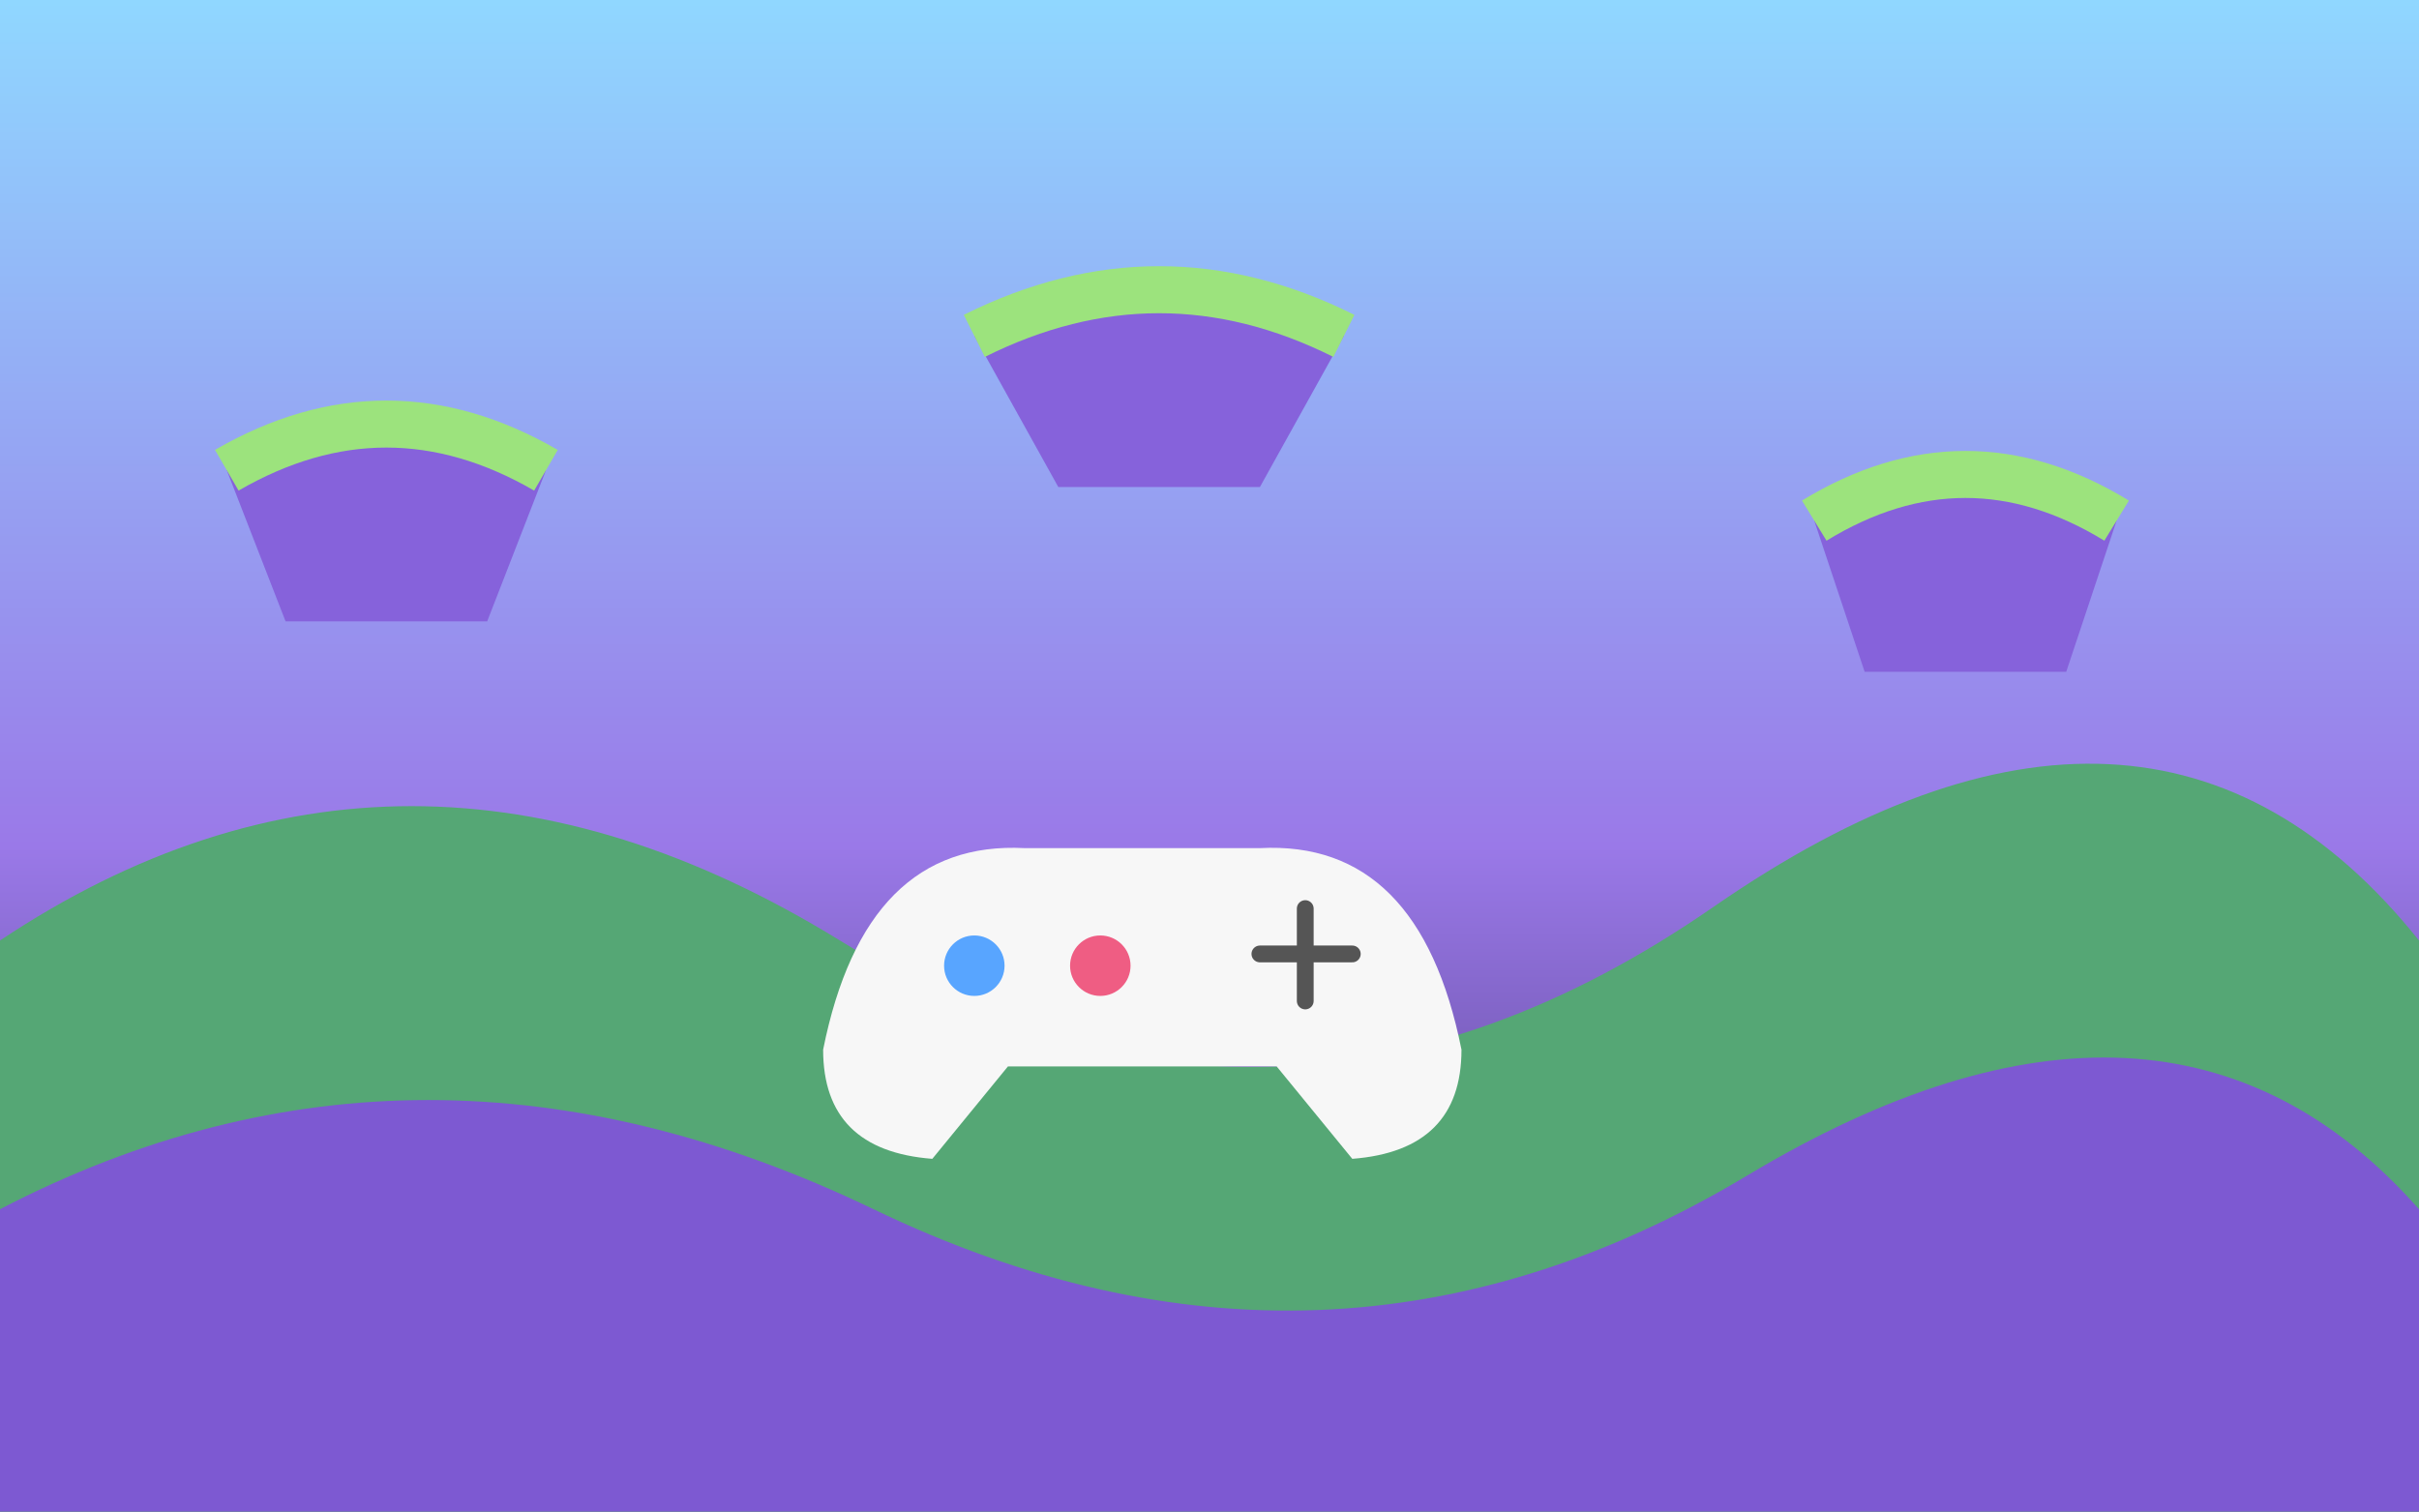
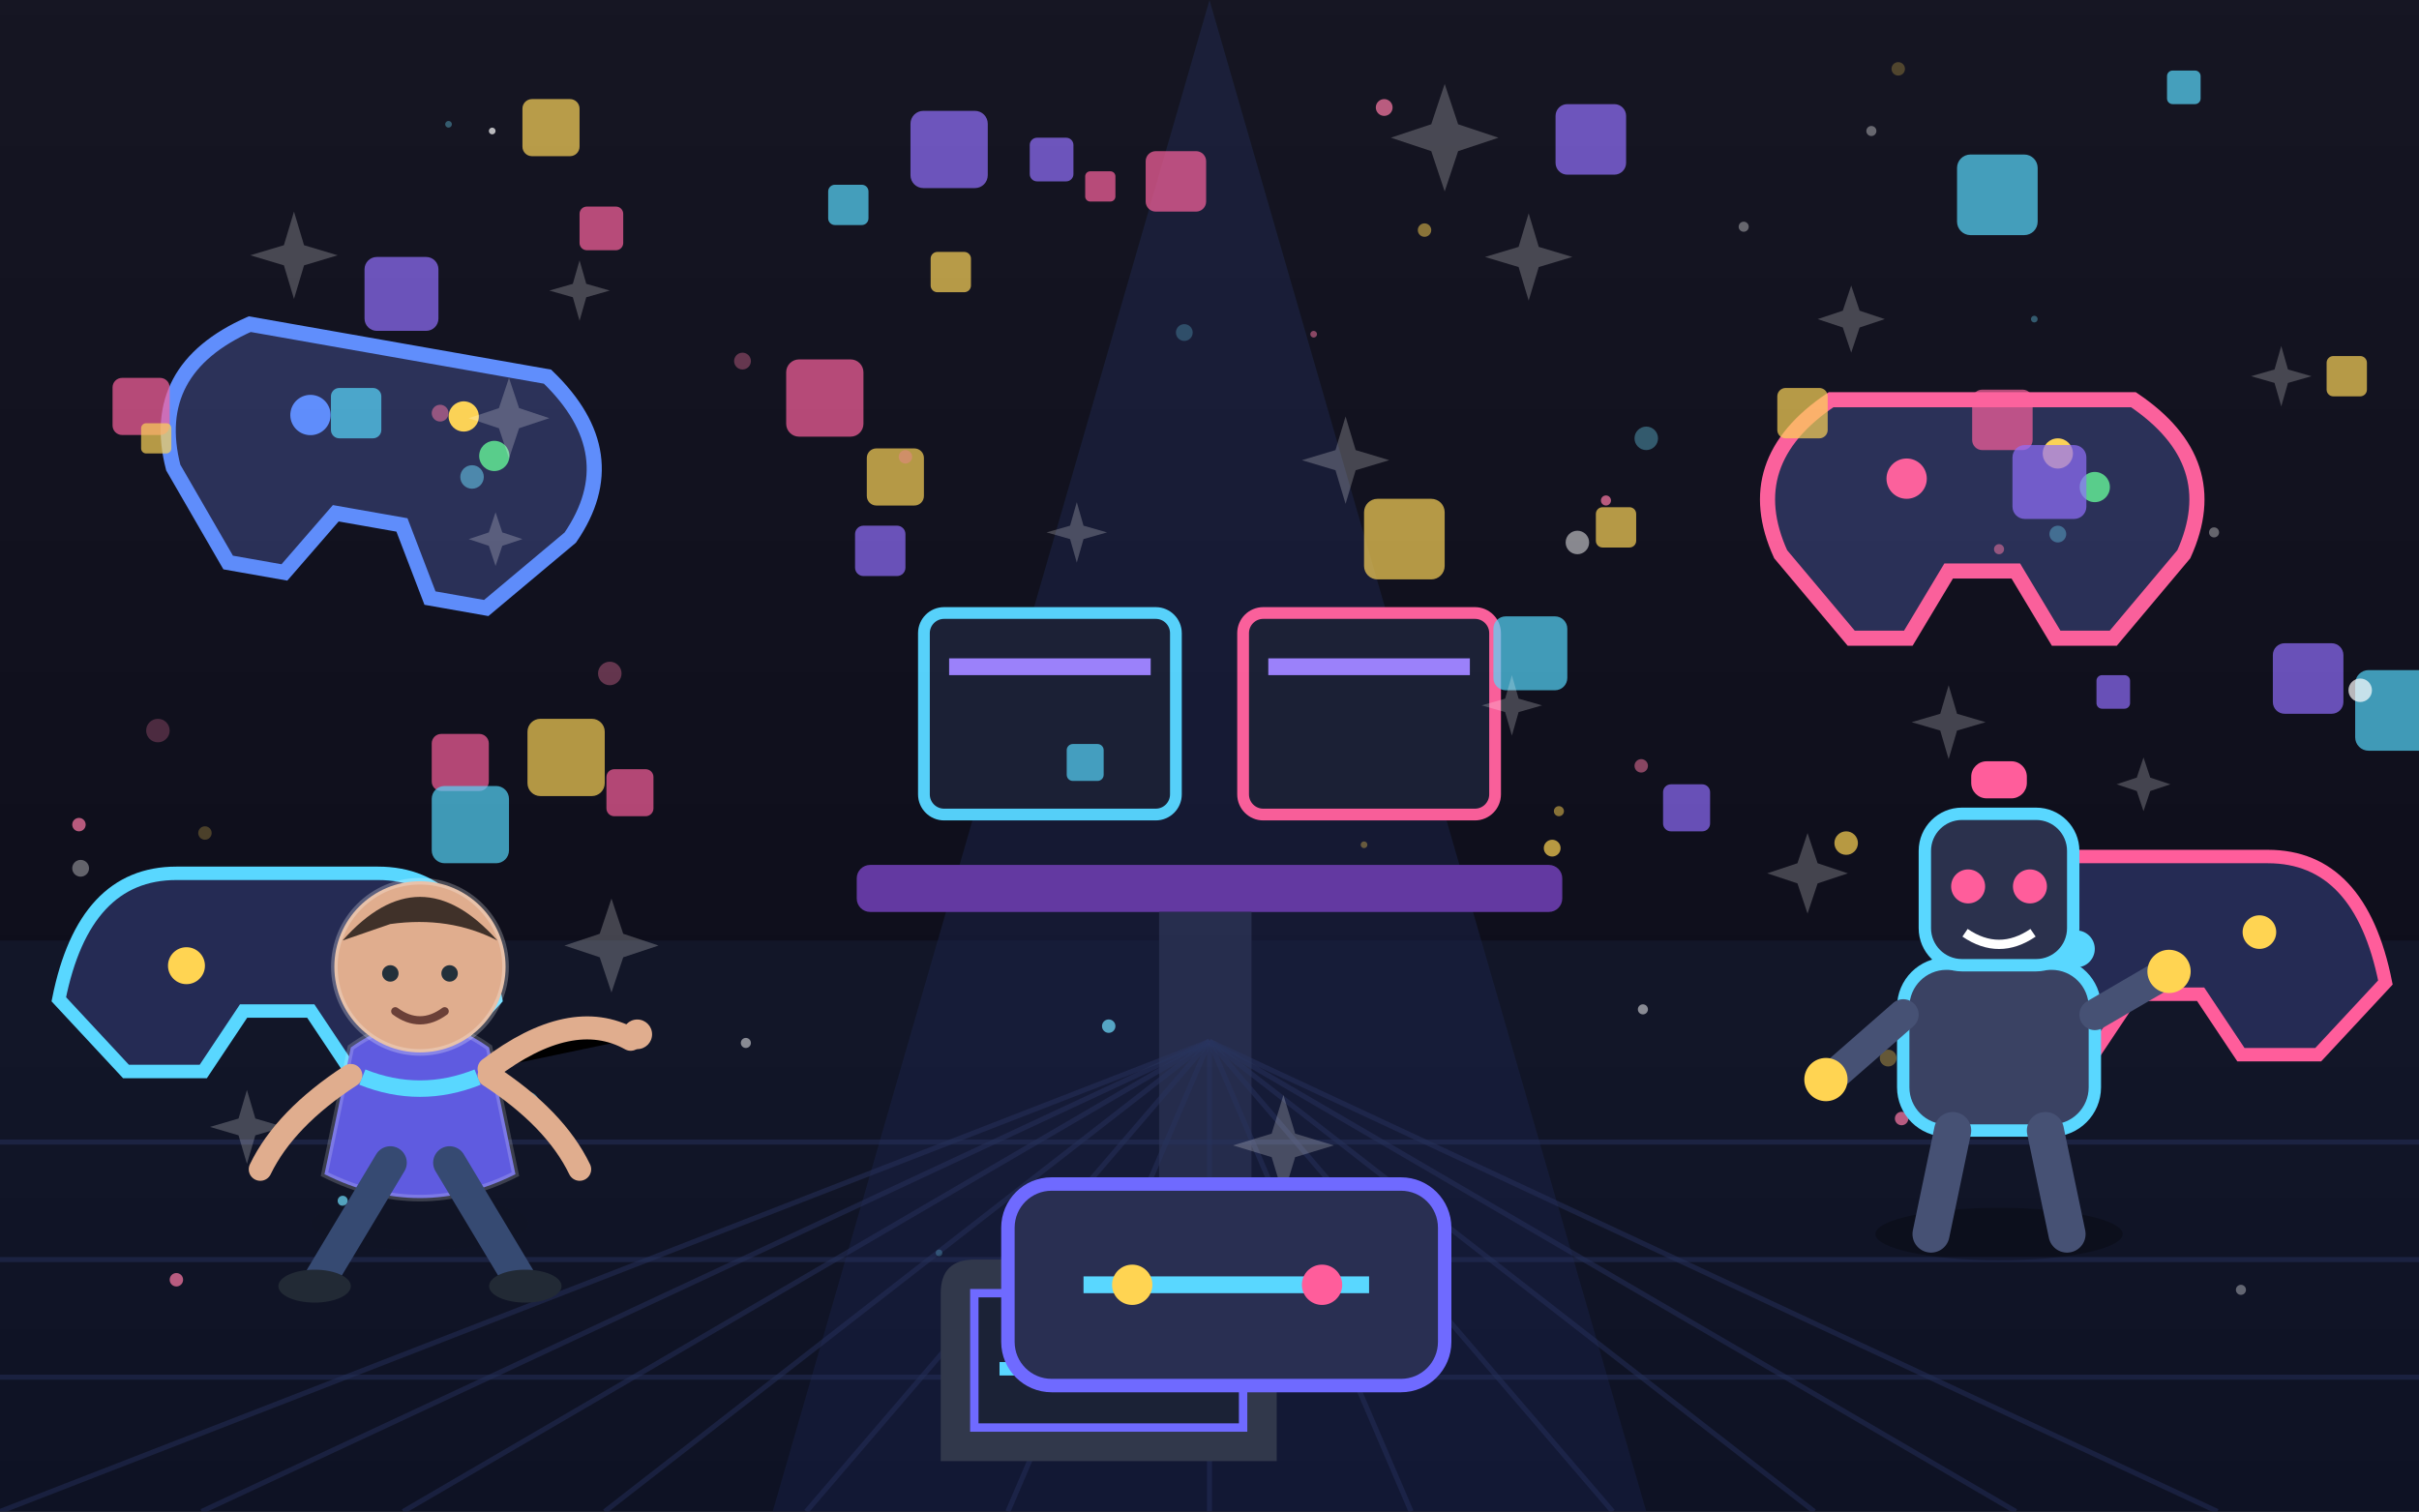
<svg xmlns="http://www.w3.org/2000/svg" viewBox="0 0 1440 900" preserveAspectRatio="xMidYMid slice">
  <defs>
-     <linearGradient id="gaming-bg" x1="0" y1="0" x2="0" y2="1">
-       <stop stop-color="#90d7ff" />
-       <stop offset=".56" stop-color="#9a79e8" />
-       <stop offset="1" stop-color="#3c2a6a" />
+     <linearGradient id="bg-gaming" x1="0" y1="0" x2="0" y2="1">
+       <stop offset="0" stop-color="#1a0e3c" />
+       <stop offset="1" stop-color="#040615" />
    </linearGradient>
-     <linearGradient id="gaming-hill" x1="0" y1="0" x2="1" y2="1">
-       <stop stop-color="#ffffff" stop-opacity=".92" />
-       <stop offset="1" stop-color="#cfd8e6" stop-opacity=".95" />
+     <linearGradient id="ground" x1="0" y1="0" x2="0" y2="1">
+       <stop offset="0" stop-color="#ffffff" stop-opacity=".18" />
+       <stop offset="1" stop-color="#000000" stop-opacity=".18" />
    </linearGradient>
-     <linearGradient id="gaming-shadow" x1="0" y1="0" x2="0" y2="1">
-       <stop stop-color="#000" stop-opacity=".04" />
-       <stop offset="1" stop-color="#000" stop-opacity=".28" />
+     <linearGradient id="glass" x1="0" y1="0" x2="0" y2="1">
+       <stop offset="0" stop-color="#ffffff" stop-opacity=".34" />
+       <stop offset="1" stop-color="#ffffff" stop-opacity=".05" />
    </linearGradient>
-     <filter id="gaming-soft">
+     <filter id="shadow" x="-40%" y="-40%" width="180%" height="180%">
+       <feDropShadow dx="0" dy="10" stdDeviation="8" flood-color="#000" flood-opacity=".25" />
+     </filter>
+     <filter id="soft" x="-40%" y="-40%" width="180%" height="180%">
      <feGaussianBlur stdDeviation="18" />
    </filter>
-     <filter id="gaming-shadow">
-       <feDropShadow dx="0" dy="14" stdDeviation="10" flood-opacity=".18" />
+     <filter id="glow" x="-60%" y="-60%" width="220%" height="220%">
+       <feGaussianBlur stdDeviation="10" result="b" />
+       <feMerge>
+         <feMergeNode in="b" />
+         <feMergeNode in="SourceGraphic" />
+       </feMerge>
    </filter>
  </defs>
-   <rect width="1440" height="900" fill="url(#gaming-bg)" />
-   <path d="M0 560 Q240 400 500 560 T1020 540 T1440 560 L1440 900 L0 900Z" fill="#55a775" />
-   <path d="M0 720 Q250 590 520 720 T1040 700 T1440 720 L1440 900 L0 900Z" fill="#7d59d2" />
-   <g filter="url(#gaming-shadow)">
-     <path d="M135.0 280 Q230 220 325.0 280 L290 370 L170 370Z" fill="#8662db" />
-     <path d="M135.0 280 Q230 225 325.0 280" fill="none" stroke="#9ce37d" stroke-width="28" />
-   </g>
-   <g filter="url(#gaming-shadow)">
-     <path d="M580.0 200 Q690 140 800.0 200 L750 290 L630 290Z" fill="#8662db" />
-     <path d="M580.0 200 Q690 145 800.0 200" fill="none" stroke="#9ce37d" stroke-width="28" />
-   </g>
-   <g filter="url(#gaming-shadow)">
-     <path d="M1080.0 310 Q1170 250 1260.0 310 L1230 400 L1110 400Z" fill="#8662db" />
-     <path d="M1080.0 310 Q1170 255 1260.0 310" fill="none" stroke="#9ce37d" stroke-width="28" />
-   </g>
-   <g transform="translate(680 570)" filter="url(#gaming-shadow)">
-     <path d="M-190 55 Q-165 -70 -70 -65 H70 Q165 -70 190 55 Q190 115 125 120 L80 65 H-80 L-125 120 Q-190 115 -190 55Z" fill="#f7f7f7" />
-     <circle cx="-100" cy="5" r="18" fill="#58a5ff" />
-     <circle cx="-25" cy="5" r="18" fill="#ef5d83" />
-     <path d="M70 -2 h55 M97 -29 v55" stroke="#555" stroke-width="10" stroke-linecap="round" />
+   <rect width="1440" height="900" fill="url(#bg-gaming)" />
+   <rect x="0" y="0" width="1440" height="900" fill="#0a0b18" />
+   <path d="M0 560 H1440 V900 H0Z" fill="#0f1326" />
+   <path d="M720 0 L980 900 H460 Z" fill="#172047" opacity=".5" />
+   <g transform="translate(230 250) rotate(10)">
+     <path d="M-120 50 Q-145 -5 -90 -42 H90 Q145 -5 120 50 L78 100 H44 L20 60 H-20 L-44 100 H-78Z" fill="#252b54" stroke="#5b8cff" stroke-width="9" />
+     <circle cx="-45" cy="5" r="12" fill="#5b8cff" />
+     <circle cx="45" cy="-10" r="9" fill="#ffd452" />
+     <circle cx="67" cy="10" r="9" fill="#55cf89" />
+   </g>
+   <g transform="translate(1180 280) rotate(0)">
+     <path d="M-120 50 Q-145 -5 -90 -42 H90 Q145 -5 120 50 L78 100 H44 L20 60 H-20 L-44 100 H-78Z" fill="#252b54" stroke="#ff5d9b" stroke-width="9" />
+     <circle cx="-45" cy="5" r="12" fill="#ff5d9b" />
+     <circle cx="45" cy="-10" r="9" fill="#ffd452" />
+     <circle cx="67" cy="10" r="9" fill="#55cf89" />
+   </g>
+   <g transform="translate(510 515)">
+     <rect x="0" y="0" width="420" height="28" rx="8" fill="#6337a4" />
+     <rect x="180" y="28" width="55" height="210" fill="#242b4d" />
+     <rect x="40" y="-150" width="150" height="120" rx="12" fill="#161b31" stroke="#54d4ff" stroke-width="7" />
+     <rect x="230" y="-150" width="150" height="120" rx="12" fill="#161b31" stroke="#ff5d9b" stroke-width="7" />
+     <path d="M55 -118 H175 M245 -118 H365" stroke="#9b80ff" stroke-width="10" />
+   </g>
+   <path d="M720 620 L0 900" stroke="#26315d" stroke-width="3" opacity=".5" />
+   <path d="M720 620 L120 900" stroke="#26315d" stroke-width="3" opacity=".5" />
+   <path d="M720 620 L240 900" stroke="#26315d" stroke-width="3" opacity=".5" />
+   <path d="M720 620 L360 900" stroke="#26315d" stroke-width="3" opacity=".5" />
+   <path d="M720 620 L480 900" stroke="#26315d" stroke-width="3" opacity=".5" />
+   <path d="M720 620 L600 900" stroke="#26315d" stroke-width="3" opacity=".5" />
+   <path d="M720 620 L720 900" stroke="#26315d" stroke-width="3" opacity=".5" />
+   <path d="M720 620 L840 900" stroke="#26315d" stroke-width="3" opacity=".5" />
+   <path d="M720 620 L960 900" stroke="#26315d" stroke-width="3" opacity=".5" />
+   <path d="M720 620 L1080 900" stroke="#26315d" stroke-width="3" opacity=".5" />
+   <path d="M720 620 L1200 900" stroke="#26315d" stroke-width="3" opacity=".5" />
+   <path d="M720 620 L1320 900" stroke="#26315d" stroke-width="3" opacity=".5" />
+   <path d="M0 680 H1440" stroke="#26315d" stroke-width="3" opacity=".5" />
+   <path d="M0 750 H1440" stroke="#26315d" stroke-width="3" opacity=".5" />
+   <path d="M0 820 H1440" stroke="#26315d" stroke-width="3" opacity=".5" />
+   <rect x="1248" y="402" width="20" height="20" rx="3.333" fill="#8f6bff" opacity=".7" />
+   <rect x="1174" y="232" width="36" height="36" rx="6.0" fill="#ff5d9b" opacity=".7" />
+   <rect x="1402" y="399" width="48" height="48" rx="8.0" fill="#52d8ff" opacity=".7" />
+   <rect x="1353" y="383" width="42" height="42" rx="7.0" fill="#8f6bff" opacity=".7" />
+   <rect x="67" y="225" width="34" height="34" rx="5.667" fill="#ff5d9b" opacity=".7" />
+   <rect x="468" y="214" width="46" height="46" rx="7.667" fill="#ff5d9b" opacity=".7" />
+   <rect x="493" y="110" width="24" height="24" rx="4.0" fill="#52d8ff" opacity=".7" />
+   <rect x="635" y="443" width="22" height="22" rx="3.667" fill="#52d8ff" opacity=".7" />
+   <rect x="1385" y="212" width="24" height="24" rx="4.0" fill="#ffd452" opacity=".7" />
+   <rect x="345" y="123" width="26" height="26" rx="4.333" fill="#ff5d9b" opacity=".7" />
+   <rect x="926" y="62" width="42" height="42" rx="7.0" fill="#8f6bff" opacity=".7" />
+   <rect x="516" y="267" width="34" height="34" rx="5.667" fill="#ffd452" opacity=".7" />
+   <rect x="509" y="313" width="30" height="30" rx="5.0" fill="#8f6bff" opacity=".7" />
+   <rect x="990" y="467" width="28" height="28" rx="4.667" fill="#8f6bff" opacity=".7" />
+   <rect x="1198" y="265" width="44" height="44" rx="7.333" fill="#8f6bff" opacity=".7" />
+   <rect x="812" y="297" width="48" height="48" rx="8.0" fill="#ffd452" opacity=".7" />
+   <rect x="361" y="458" width="28" height="28" rx="4.667" fill="#ff5d9b" opacity=".7" />
+   <rect x="542" y="66" width="46" height="46" rx="7.667" fill="#8f6bff" opacity=".7" />
+   <rect x="1165" y="92" width="48" height="48" rx="8.0" fill="#52d8ff" opacity=".7" />
+   <rect x="613" y="82" width="26" height="26" rx="4.333" fill="#8f6bff" opacity=".7" />
+   <rect x="950" y="302" width="24" height="24" rx="4.0" fill="#ffd452" opacity=".7" />
+   <rect x="217" y="153" width="44" height="44" rx="7.333" fill="#8f6bff" opacity=".7" />
+   <rect x="84" y="252" width="18" height="18" rx="3.0" fill="#ffd452" opacity=".7" />
+   <rect x="1058" y="231" width="30" height="30" rx="5.0" fill="#ffd452" opacity=".7" />
+   <rect x="197" y="231" width="30" height="30" rx="5.0" fill="#52d8ff" opacity=".7" />
+   <rect x="682" y="90" width="36" height="36" rx="6.0" fill="#ff5d9b" opacity=".7" />
+   <rect x="311" y="59" width="34" height="34" rx="5.667" fill="#ffd452" opacity=".7" />
+   <rect x="314" y="428" width="46" height="46" rx="7.667" fill="#ffd452" opacity=".7" />
+   <rect x="1290" y="42" width="20" height="20" rx="3.333" fill="#52d8ff" opacity=".7" />
+   <rect x="554" y="150" width="24" height="24" rx="4.0" fill="#ffd452" opacity=".7" />
+   <rect x="257" y="437" width="34" height="34" rx="5.667" fill="#ff5d9b" opacity=".7" />
+   <rect x="646" y="102" width="18" height="18" rx="3.0" fill="#ff5d9b" opacity=".7" />
+   <rect x="889" y="367" width="44" height="44" rx="7.333" fill="#52d8ff" opacity=".7" />
+   <rect x="257" y="468" width="46" height="46" rx="7.667" fill="#52d8ff" opacity=".7" />
+   <rect width="1440" height="900" fill="url(#ground)" opacity=".25" />
+   <circle cx="363" cy="401" r="7" fill="#ff7ba7" opacity="0.35" />
+   <circle cx="956" cy="298" r="3" fill="#ff7ba7" opacity="0.7" />
+   <circle cx="928" cy="483" r="3" fill="#ffd452" opacity="0.5" />
+   <circle cx="539" cy="272" r="4" fill="#ff7ba7" opacity="0.35" />
+   <circle cx="314" cy="657" r="7" fill="#6fe0ff" opacity="0.5" />
+   <circle cx="1099" cy="502" r="7" fill="#ffd452" opacity="0.7" />
+   <circle cx="660" cy="611" r="4" fill="#6fe0ff" opacity="0.7" />
+   <circle cx="444" cy="621" r="3" fill="#ffffff" opacity="0.5" />
+   <circle cx="1357" cy="589" r="2" fill="#6fe0ff" opacity="0.25" />
+   <circle cx="1114" cy="78" r="3" fill="#ffffff" opacity="0.35" />
+   <circle cx="204" cy="715" r="3" fill="#6fe0ff" opacity="0.7" />
+   <circle cx="94" cy="435" r="7" fill="#ff7ba7" opacity="0.25" />
+   <circle cx="1124" cy="630" r="5" fill="#ffd452" opacity="0.35" />
+   <circle cx="924" cy="505" r="5" fill="#ffd452" opacity="0.7" />
+   <circle cx="1224" cy="571" r="4" fill="#ff7ba7" opacity="0.5" />
+   <circle cx="559" cy="746" r="2" fill="#6fe0ff" opacity="0.25" />
+   <circle cx="978" cy="601" r="3" fill="#ffffff" opacity="0.5" />
+   <circle cx="1038" cy="135" r="3" fill="#ffffff" opacity="0.35" />
+   <circle cx="228" cy="618" r="4" fill="#ffffff" opacity="0.25" />
+   <circle cx="47" cy="491" r="4" fill="#ff7ba7" opacity="0.7" />
+   <circle cx="267" cy="74" r="2" fill="#6fe0ff" opacity="0.35" />
+   <circle cx="1211" cy="190" r="2" fill="#6fe0ff" opacity="0.35" />
+   <circle cx="1132" cy="666" r="4" fill="#ff7ba7" opacity="0.7" />
+   <circle cx="782" cy="199" r="2" fill="#ff7ba7" opacity="0.5" />
+   <circle cx="812" cy="503" r="2" fill="#ffd452" opacity="0.35" />
+   <circle cx="262" cy="246" r="5" fill="#ff7ba7" opacity="0.5" />
+   <circle cx="105" cy="762" r="4" fill="#ff7ba7" opacity="0.7" />
+   <circle cx="759" cy="787" r="4" fill="#6fe0ff" opacity="0.7" />
+   <circle cx="1334" cy="768" r="3" fill="#ffffff" opacity="0.35" />
+   <circle cx="442" cy="215" r="5" fill="#ff7ba7" opacity="0.35" />
+   <circle cx="1225" cy="318" r="5" fill="#6fe0ff" opacity="0.35" />
+   <circle cx="281" cy="284" r="7" fill="#6fe0ff" opacity="0.5" />
+   <circle cx="221" cy="651" r="3" fill="#6fe0ff" opacity="0.25" />
+   <circle cx="1130" cy="41" r="4" fill="#ffd452" opacity="0.25" />
+   <circle cx="293" cy="78" r="2" fill="#ffffff" opacity="0.7" />
+   <circle cx="977" cy="456" r="4" fill="#ff7ba7" opacity="0.5" />
+   <circle cx="122" cy="496" r="4" fill="#ffd452" opacity="0.25" />
+   <circle cx="1190" cy="327" r="3" fill="#ff7ba7" opacity="0.5" />
+   <circle cx="1318" cy="317" r="3" fill="#ffffff" opacity="0.35" />
+   <circle cx="1405" cy="411" r="7" fill="#ffffff" opacity="0.7" />
+   <circle cx="48" cy="517" r="5" fill="#ffffff" opacity="0.35" />
+   <circle cx="848" cy="137" r="4" fill="#ffd452" opacity="0.5" />
+   <circle cx="939" cy="323" r="7" fill="#ffffff" opacity="0.5" />
+   <circle cx="824" cy="64" r="5" fill="#ff7ba7" opacity="0.7" />
+   <circle cx="705" cy="198" r="5" fill="#6fe0ff" opacity="0.25" />
+   <circle cx="980" cy="261" r="7" fill="#6fe0ff" opacity="0.35" />
+   <path d="M303 225 L309 243 L327 249 L309 255 L303 273 L297 255 L279 249 L297 243Z" fill="#fff" opacity=".22" />
+   <path d="M860 50 L868 74 L892 82 L868 90 L860 114 L852 90 L828 82 L852 74Z" fill="#fff" opacity=".22" />
+   <path d="M900 402 L904 416 L918 420 L904 424 L900 438 L896 424 L882 420 L896 416Z" fill="#fff" opacity=".22" />
+   <path d="M147 649 L152 666 L169 671 L152 676 L147 693 L142 676 L125 671 L142 666Z" fill="#fff" opacity=".22" />
+   <path d="M1160 408 L1165 425 L1182 430 L1165 435 L1160 452 L1155 435 L1138 430 L1155 425Z" fill="#fff" opacity=".22" />
+   <path d="M910 127 L916 147 L936 153 L916 159 L910 179 L904 159 L884 153 L904 147Z" fill="#fff" opacity=".22" />
+   <path d="M364 535 L371 556 L392 563 L371 570 L364 591 L357 570 L336 563 L357 556Z" fill="#fff" opacity=".22" />
+   <path d="M801 248 L807 268 L827 274 L807 280 L801 300 L795 280 L775 274 L795 268Z" fill="#fff" opacity=".22" />
+   <path d="M1336 565 L1342 583 L1360 589 L1342 595 L1336 613 L1330 595 L1312 589 L1330 583Z" fill="#fff" opacity=".22" />
+   <path d="M764 652 L771 675 L794 682 L771 689 L764 712 L757 689 L734 682 L757 675Z" fill="#fff" opacity=".22" />
+   <path d="M1358 206 L1362 220 L1376 224 L1362 228 L1358 242 L1354 228 L1340 224 L1354 220Z" fill="#fff" opacity=".22" />
+   <path d="M345 155 L349 169 L363 173 L349 177 L345 191 L341 177 L327 173 L341 169Z" fill="#fff" opacity=".22" />
+   <path d="M295 305 L299 317 L311 321 L299 325 L295 337 L291 325 L279 321 L291 317Z" fill="#fff" opacity=".22" />
+   <path d="M1276 451 L1280 463 L1292 467 L1280 471 L1276 483 L1272 471 L1260 467 L1272 463Z" fill="#fff" opacity=".22" />
+   <path d="M641 299 L645 313 L659 317 L645 321 L641 335 L637 321 L623 317 L637 313Z" fill="#fff" opacity=".22" />
+   <path d="M1102 170 L1107 185 L1122 190 L1107 195 L1102 210 L1097 195 L1082 190 L1097 185Z" fill="#fff" opacity=".22" />
+   <path d="M175 126 L181 146 L201 152 L181 158 L175 178 L169 158 L149 152 L169 146Z" fill="#fff" opacity=".22" />
+   <path d="M1076 496 L1082 514 L1100 520 L1082 526 L1076 544 L1070 526 L1052 520 L1070 514Z" fill="#fff" opacity=".22" />
+   <g transform="translate(35 520)">
+     <path d="M0 75 Q15 0 70 0 H190 Q245 0 260 75 L220 118 H174 L150 82 H110 L86 118 H40Z" fill="#252b54" stroke="#59d7ff" stroke-width="8" />
+     <circle cx="76" cy="55" r="11" fill="#ffd452" />
+     <circle cx="185" cy="45" r="10" fill="#ff5d9b" />
+   </g>
+   <g transform="translate(1160 510)">
+     <path d="M0 75 Q15 0 70 0 H190 Q245 0 260 75 L220 118 H174 L150 82 H110 L86 118 H40Z" fill="#252b54" stroke="#ff5d9b" stroke-width="8" />
+     <circle cx="76" cy="55" r="11" fill="#59d7ff" />
+     <circle cx="185" cy="45" r="10" fill="#ffd452" />
+   </g>
+   <g transform="translate(560 760)">
+     <path d="M0 110 V10 Q0 -10 20 -10 H180 Q200 -10 200 10 V110 H0Z" fill="#31384b" />
+     <rect x="20" y="10" width="160" height="80" fill="#1b2236" stroke="#6f6aff" stroke-width="5" />
+     <path d="M35 55 H165" stroke="#59d7ff" stroke-width="8" />
+   </g>
+   <g transform="translate(250 560) scale(0.98 0.98)">
+     <ellipse cx="0" cy="172" rx="66" ry="16" fill="#101522" opacity=".25" />
+     <path d="M-42 65 Q0 35 42 65 L58 142 Q0 171 -58 142Z" fill="#5f5be0" stroke="#fff" stroke-opacity=".18" stroke-width="4" />
+     <path d="M-18 135 L-60 205" stroke="#364a72" stroke-width="20" stroke-linecap="round" />
+     <path d="M18 135 L60 205" stroke="#364a72" stroke-width="20" stroke-linecap="round" />
+     <ellipse cx="-64" cy="210" rx="22" ry="10" fill="#222a35" />
+     <ellipse cx="64" cy="210" rx="22" ry="10" fill="#222a35" />
+     <path d="M-42 82 Q-82 108 -97 139" stroke="#e0ad8e" stroke-width="14" stroke-linecap="round" />
+     <path d="M42 82 Q82 108 97 139" stroke="#e0ad8e" stroke-width="14" stroke-linecap="round" />
+     <circle cx="0" cy="16" r="52" fill="#e0ad8e" stroke="#fff" stroke-opacity=".25" stroke-width="4" />
+     <path d="M-47 0 Q0 -53 47 0 Q18 -15 -18 -10Z" fill="#403129" />
+     <circle cx="-18" cy="20" r="5" fill="#23303a" />
+     <circle cx="18" cy="20" r="5" fill="#23303a" />
+     <path d="M-15 43 Q0 54 15 43" stroke="#6b4038" stroke-width="5" fill="none" stroke-linecap="round" />
+     <path d="M-35 83 Q0 97 35 83" stroke="#59d7ff" stroke-width="10" fill="none" />
+     <path d="M42 78 Q92 40 128 60" stroke="#e0ad8e" stroke-width="14" stroke-linecap="round" />
+     <circle cx="132" cy="57" r="9" fill="#e0ad8e" />
+   </g>
+   <g transform="translate(1190 560) scale(0.92)">
+     <ellipse cx="0" cy="190" rx="80" ry="17" fill="#000" opacity=".25" />
+     <rect x="-62" y="15" width="124" height="108" rx="28" fill="#3a4263" stroke="#59d7ff" stroke-width="8" />
+     <rect x="-48" y="-82" width="96" height="98" rx="24" fill="#2b314d" stroke="#59d7ff" stroke-width="8" />
+     <circle cx="-20" cy="-35" r="11" fill="#ff5d9b" />
+     <circle cx="20" cy="-35" r="11" fill="#ff5d9b" />
+     <path d="M-22 -5 Q0 10 22 -5" stroke="#fff" stroke-width="6" fill="none" />
+     <path d="M-62 48 L-110 90 M62 48 L110 20" stroke="#465174" stroke-width="20" stroke-linecap="round" />
+     <circle cx="-112" cy="90" r="14" fill="#ffd452" />
+     <circle cx="110" cy="20" r="14" fill="#ffd452" />
+     <path d="M-30 123 L-44 190 M30 123 L44 190" stroke="#465174" stroke-width="24" stroke-linecap="round" />
+     <rect x="-18" y="-116" width="36" height="24" rx="10" fill="#ff5d9b" />
+   </g>
+   <g transform="translate(600 705)">
+     <rect width="260" height="120" rx="26" fill="#292f52" stroke="#6f6aff" stroke-width="8" />
+     <path d="M45 60 H215" stroke="#59d7ff" stroke-width="10" />
+     <circle cx="74" cy="60" r="12" fill="#ffd452" />
+     <circle cx="187" cy="60" r="12" fill="#ff5d9b" />
  </g>
</svg>
